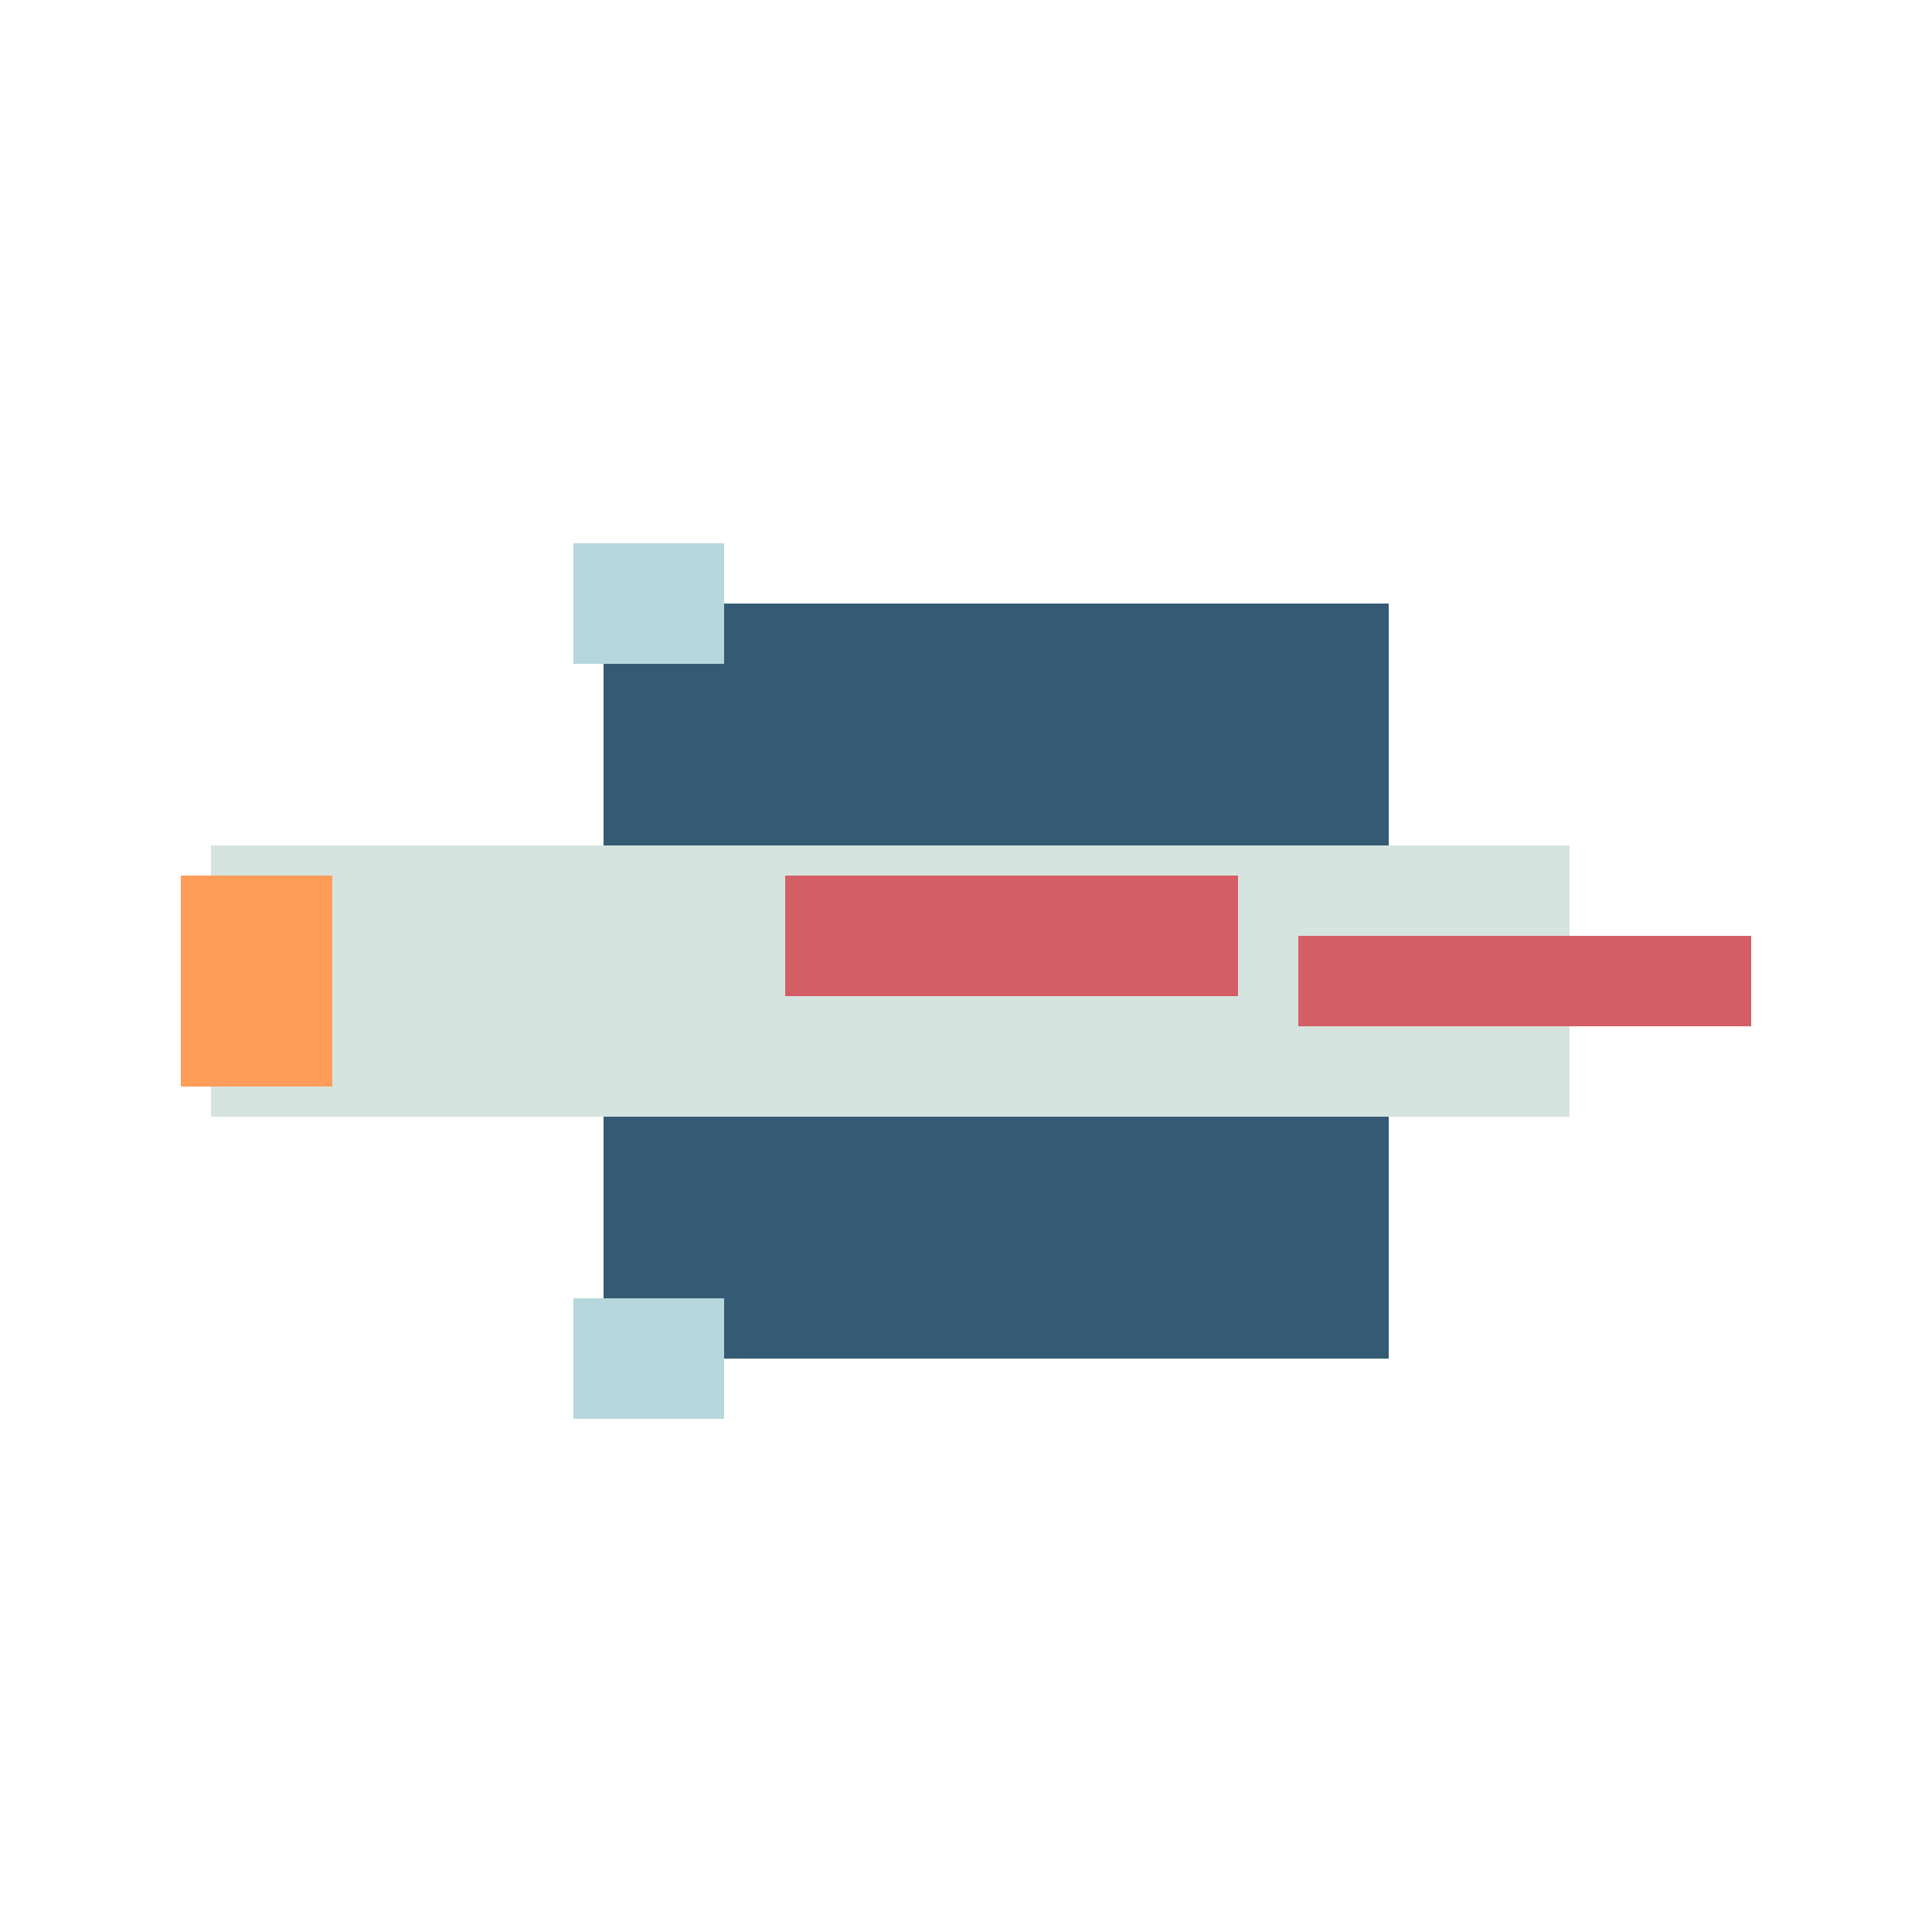
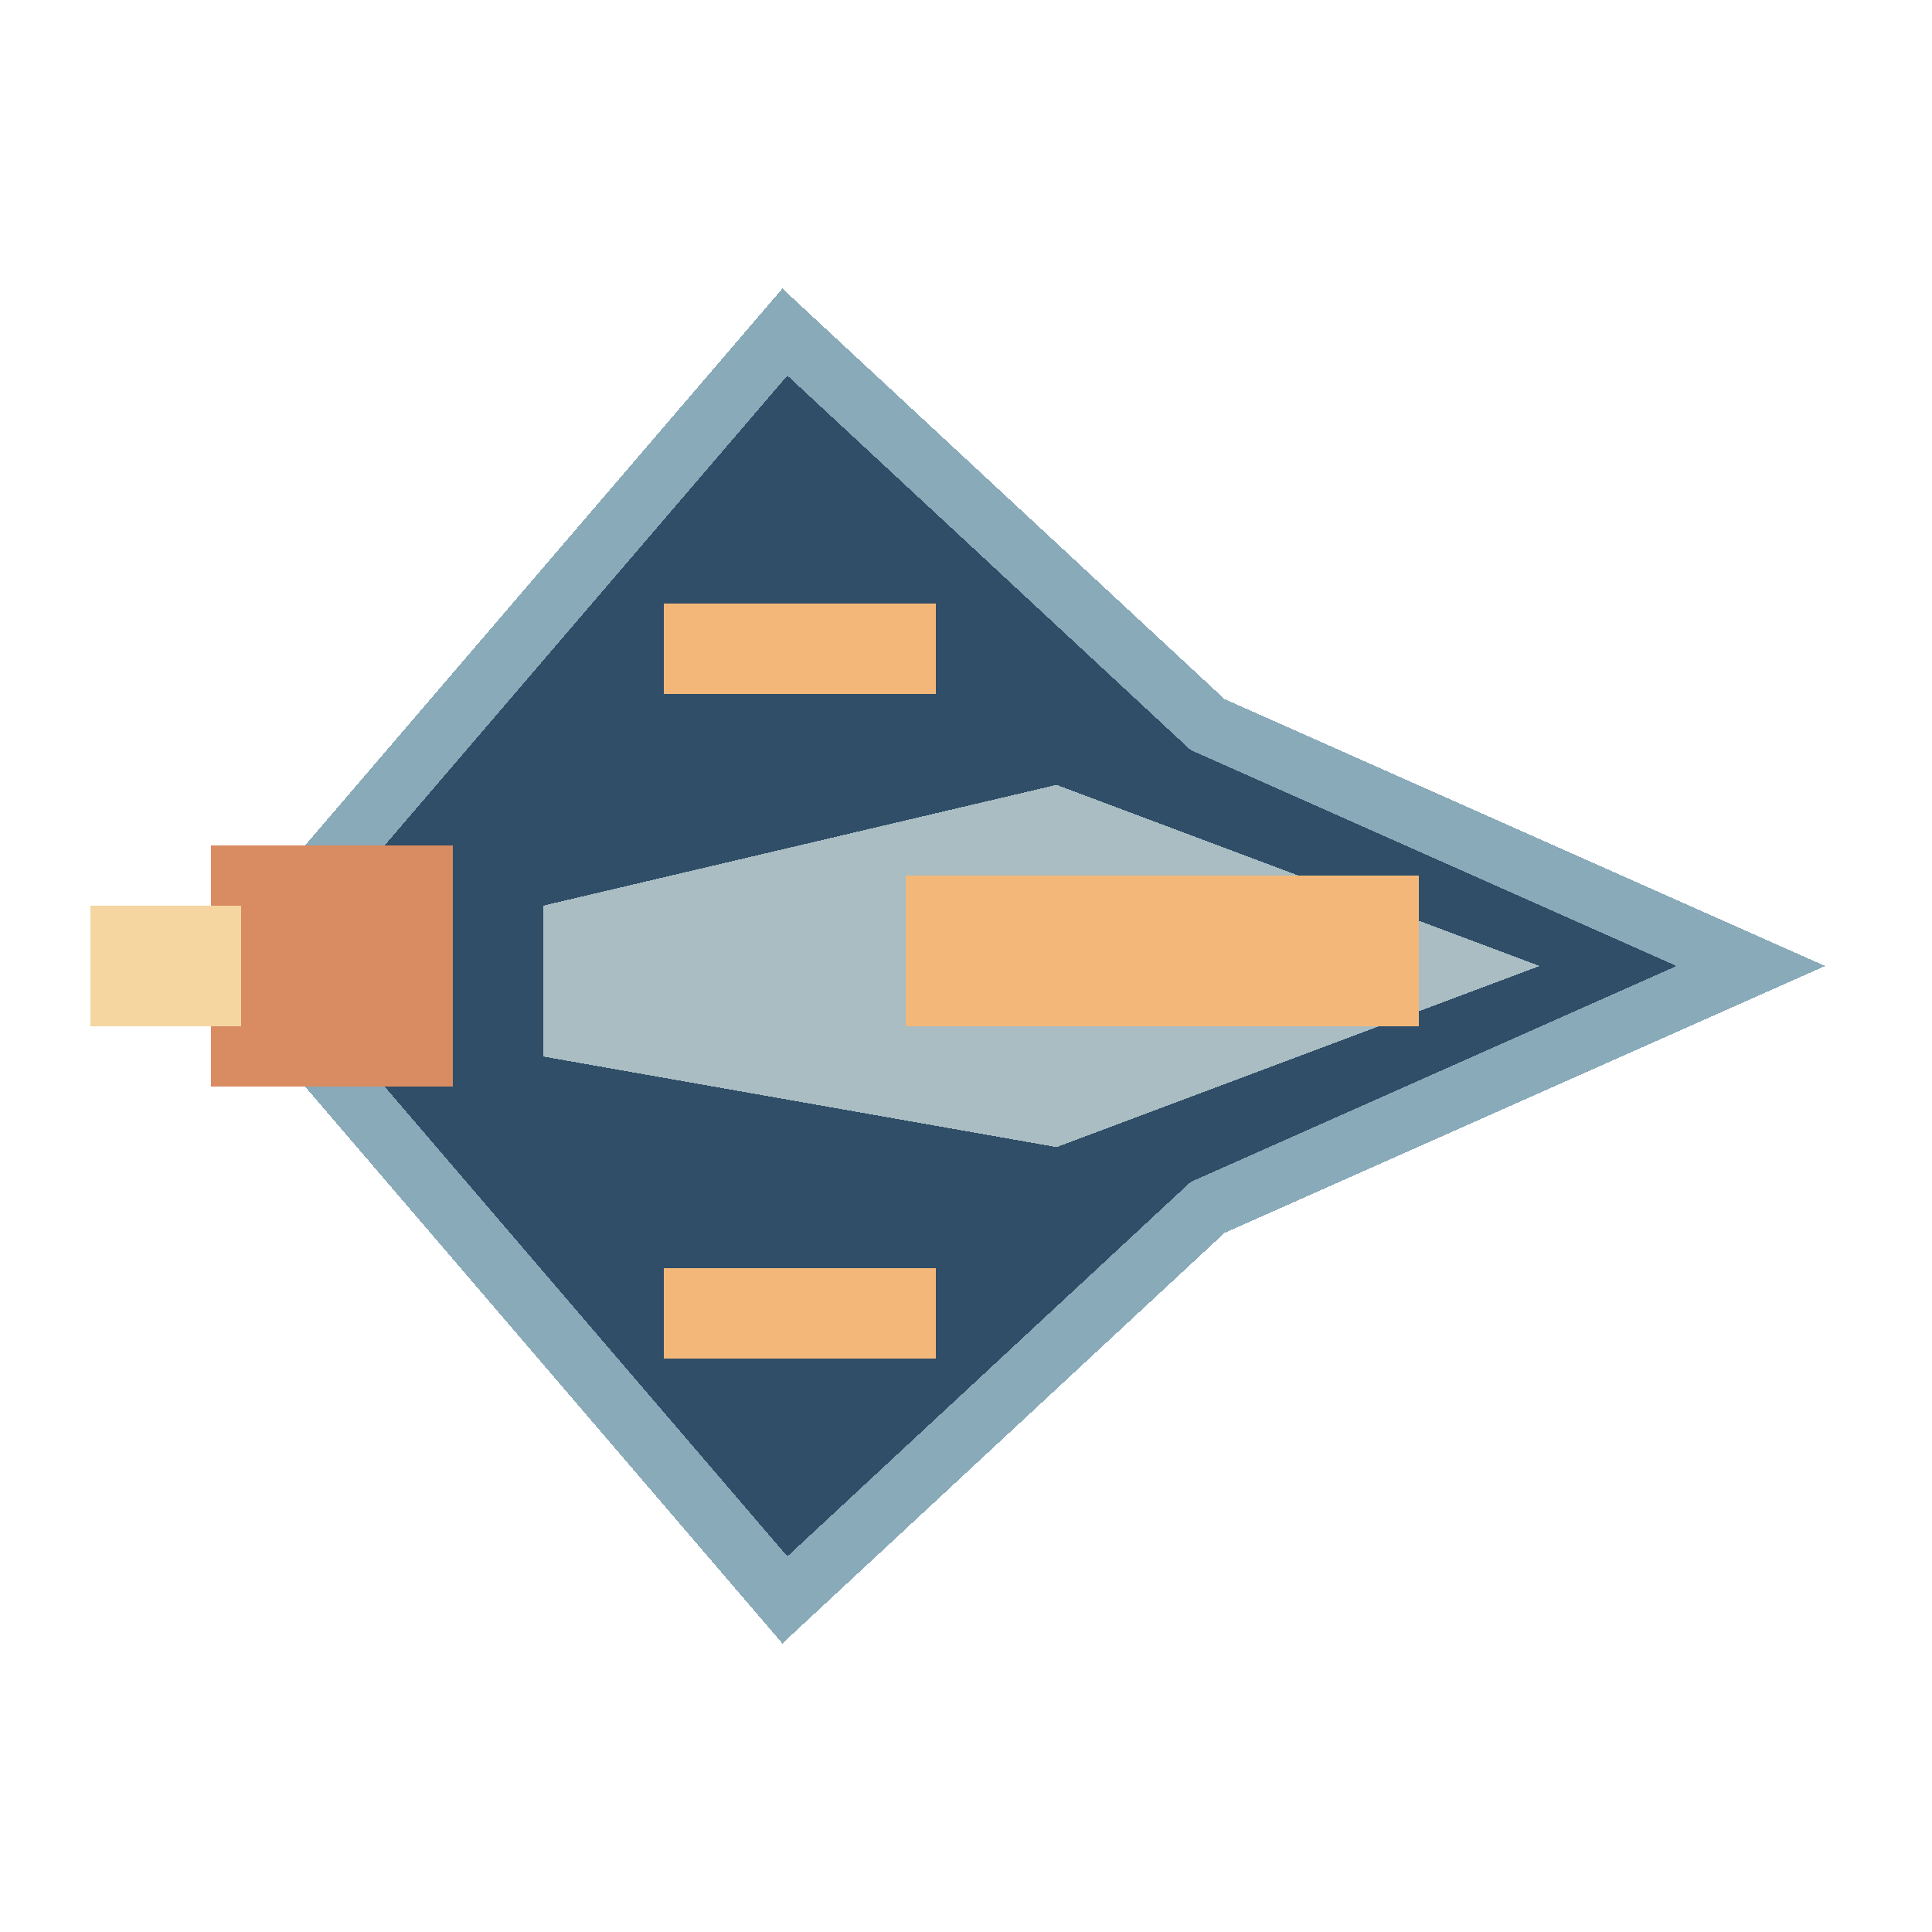
- <svg xmlns="http://www.w3.org/2000/svg" width="64" height="64" viewBox="192 0 64 64" shape-rendering="crispEdges">
-   <rect x="7" y="28" width="45" height="9" fill="#d5e4df" />
-   <rect x="20" y="20" width="26" height="8" fill="#345b73" />
-   <rect x="20" y="37" width="26" height="8" fill="#345b73" />
-   <rect x="43" y="31" width="15" height="3" fill="#48c5c3" />
-   <rect x="6" y="29" width="5" height="7" fill="#ff9c59" />
-   <rect x="26" y="29" width="15" height="4" fill="#48c5c3" />
-   <rect x="19" y="18" width="5" height="4" fill="#b6d7dc" />
-   <rect x="19" y="43" width="5" height="4" fill="#b6d7dc" />
-   <rect x="71" y="28" width="45" height="9" fill="#d5e4df" />
-   <rect x="84" y="20" width="26" height="8" fill="#345b73" />
-   <rect x="84" y="37" width="26" height="8" fill="#345b73" />
-   <rect x="107" y="31" width="15" height="3" fill="#79b6e7" />
-   <rect x="70" y="29" width="5" height="7" fill="#ff9c59" />
-   <rect x="90" y="29" width="15" height="4" fill="#79b6e7" />
-   <rect x="83" y="18" width="5" height="4" fill="#b6d7dc" />
-   <rect x="83" y="43" width="5" height="4" fill="#b6d7dc" />
-   <rect x="135" y="28" width="45" height="9" fill="#d5e4df" />
-   <rect x="148" y="20" width="26" height="8" fill="#345b73" />
-   <rect x="148" y="37" width="26" height="8" fill="#345b73" />
-   <rect x="171" y="31" width="15" height="3" fill="#ad78d7" />
-   <rect x="134" y="29" width="5" height="7" fill="#ff9c59" />
-   <rect x="154" y="29" width="15" height="4" fill="#ad78d7" />
-   <rect x="147" y="18" width="5" height="4" fill="#b6d7dc" />
-   <rect x="147" y="43" width="5" height="4" fill="#b6d7dc" />
-   <rect x="199" y="28" width="45" height="9" fill="#d5e4df" />
-   <rect x="212" y="20" width="26" height="8" fill="#345b73" />
-   <rect x="212" y="37" width="26" height="8" fill="#345b73" />
-   <rect x="235" y="31" width="15" height="3" fill="#d45e65" />
-   <rect x="198" y="29" width="5" height="7" fill="#ff9c59" />
-   <rect x="218" y="29" width="15" height="4" fill="#d45e65" />
-   <rect x="211" y="18" width="5" height="4" fill="#b6d7dc" />
-   <rect x="211" y="43" width="5" height="4" fill="#b6d7dc" />
+ <svg xmlns="http://www.w3.org/2000/svg" width="64" height="64" viewBox="0 0 64 64" shape-rendering="crispEdges">
+   <polygon points="8,32 26,11 40,24 58,32 40,40 26,53" fill="#304e68" stroke="#89aab9" stroke-width="2" />
+   <polygon points="18,30 35,26 51,32 35,38 18,35" fill="#a9bdc2" />
+   <rect x="30" y="29" width="17" height="5" fill="#f3b879" />
+   <rect x="7" y="28" width="8" height="8" fill="#d98b61" />
+   <rect x="3" y="30" width="5" height="4" fill="#f5d5a0" />
+   <rect x="22" y="20" width="9" height="3" fill="#f3b879" />
+   <rect x="22" y="42" width="9" height="3" fill="#f3b879" />
</svg>
